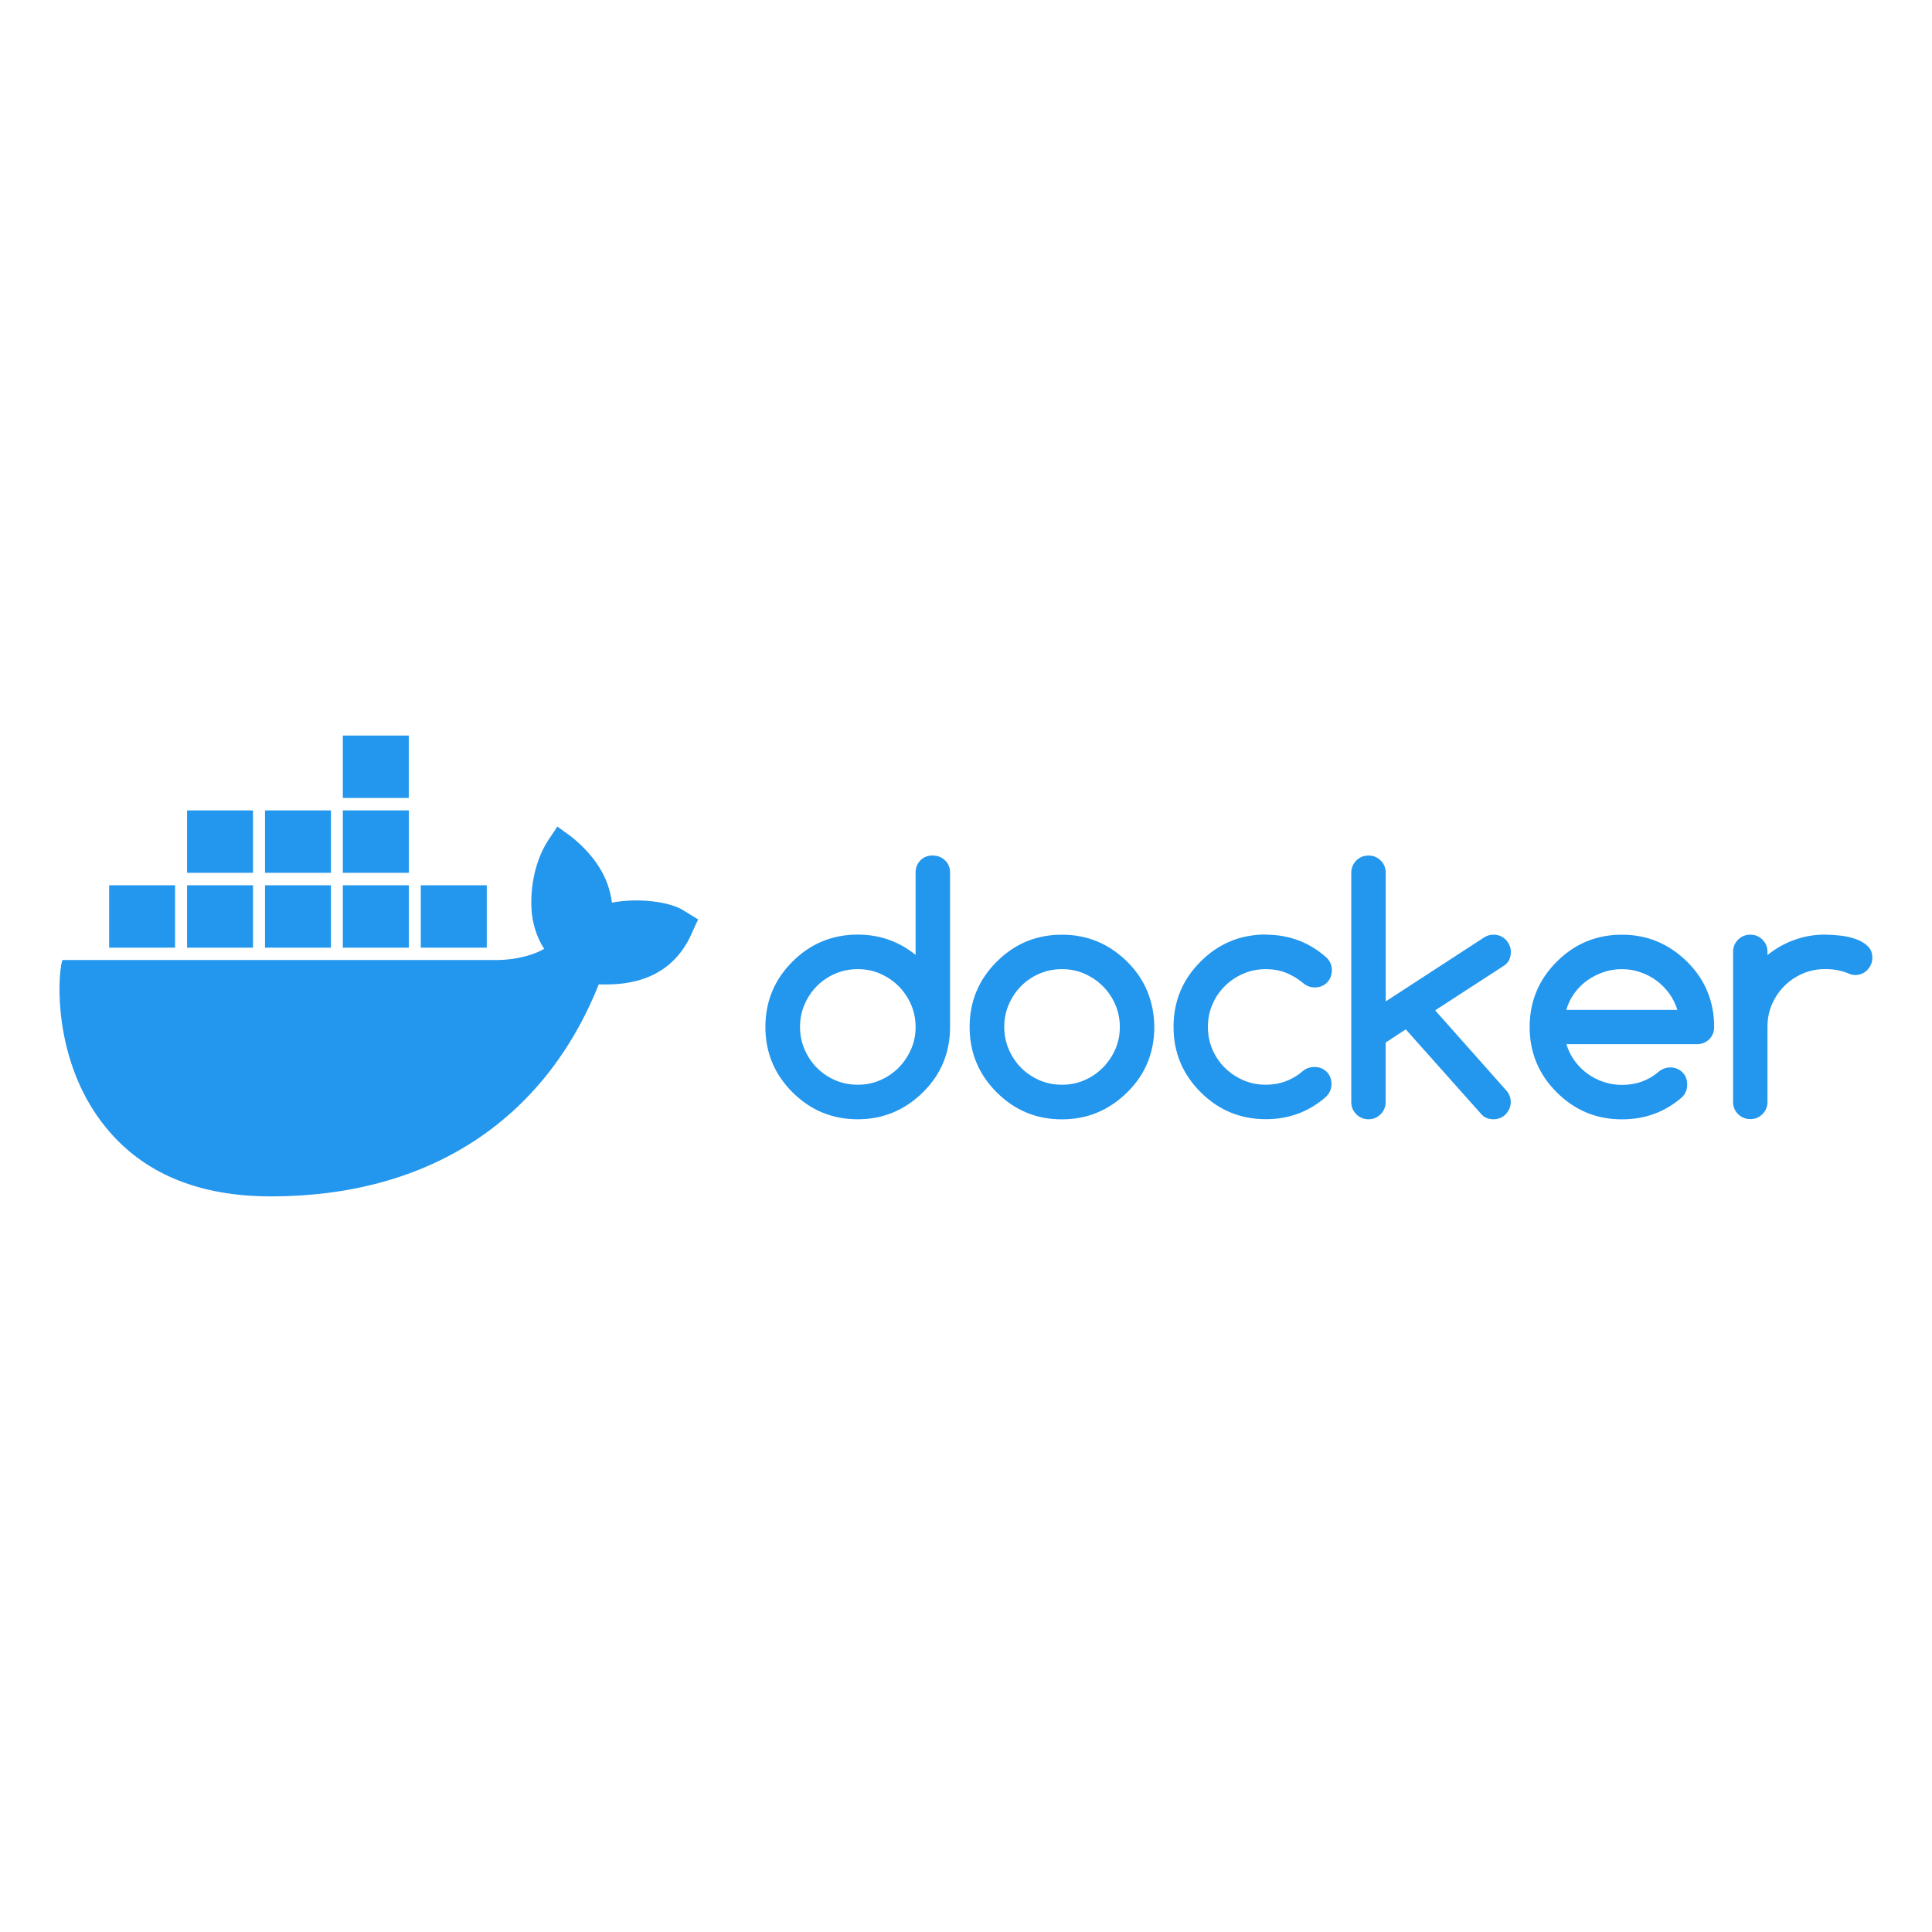
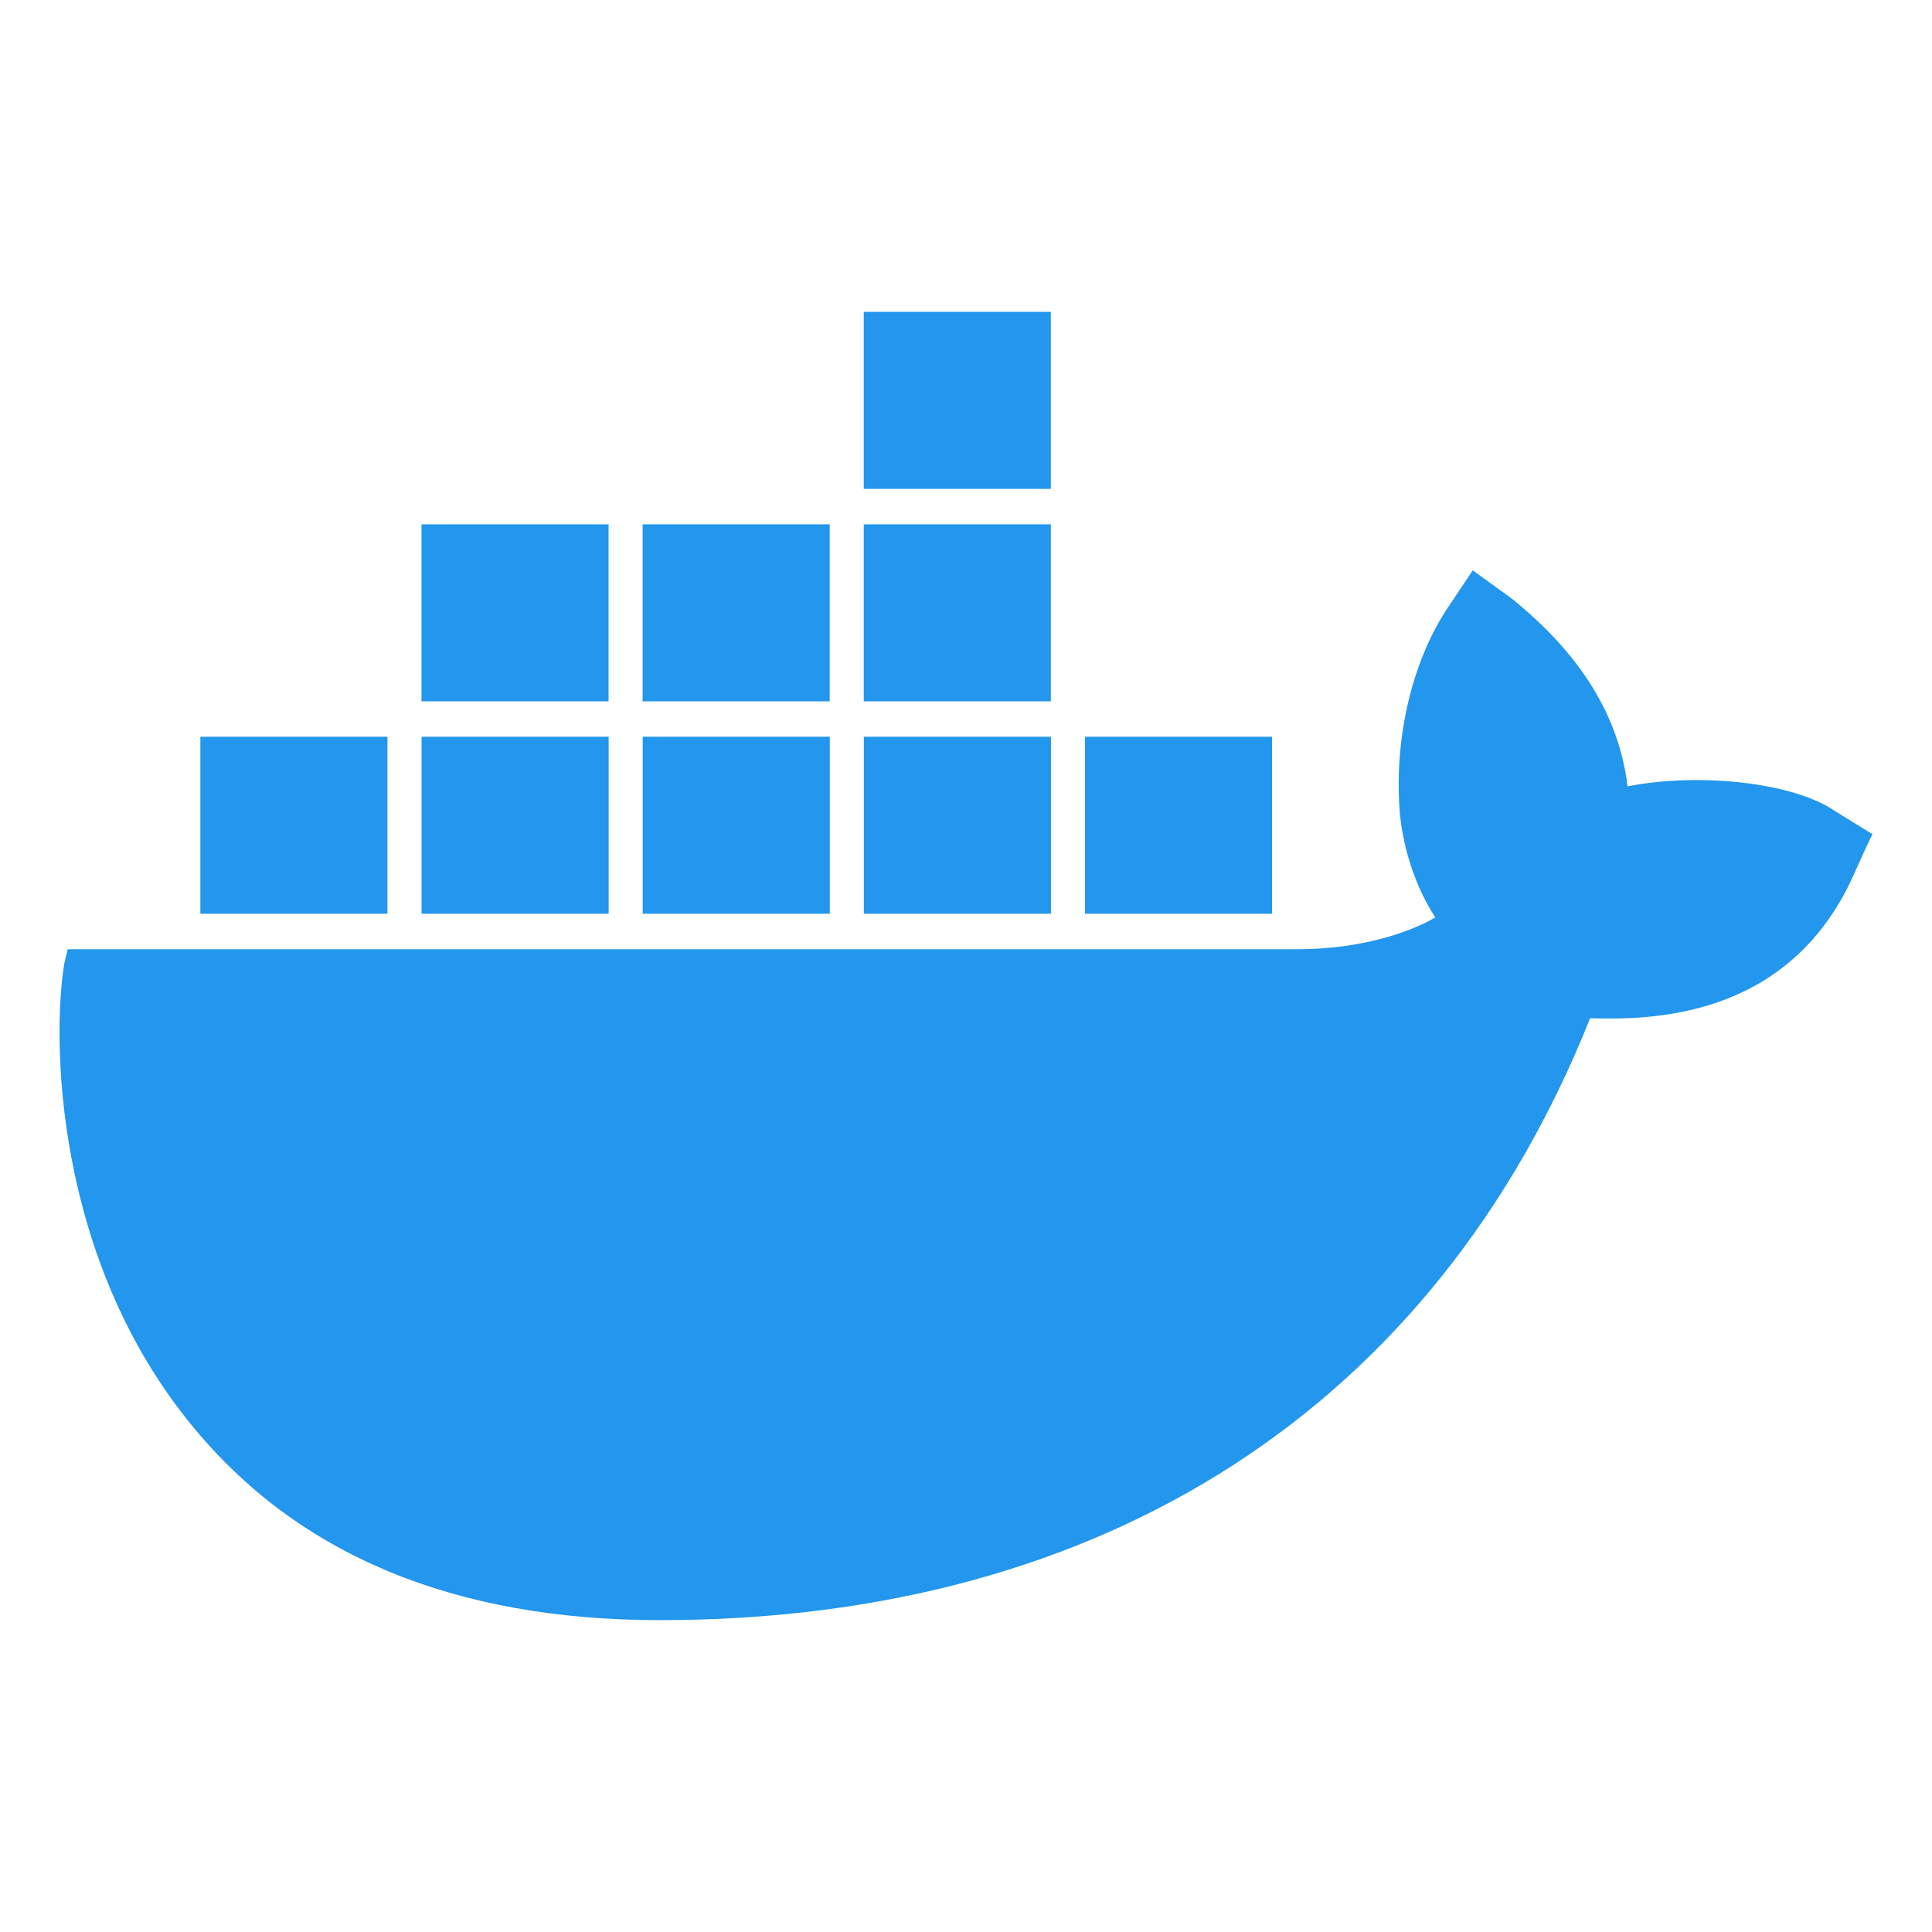
- <svg xmlns="http://www.w3.org/2000/svg" fill="none" viewBox="-0.5 -0.5 24 24" id="Docker--Streamline-Svg-Logos.svg" height="24" width="24">
-   <path fill="#2396ED" d="m6.424 9.768 0.171 0.124c0.298 0.24 0.469 0.511 0.506 0.821 0.32 -0.062 0.729 -0.016 0.908 0.108l0.164 0.101 -0.03 0.062c-0.052 0.116 -0.067 0.147 -0.074 0.163 -0.29 0.581 -0.863 0.589 -1.131 0.581 -0.677 1.697 -2.121 2.634 -4.072 2.634 -0.901 0 -1.586 -0.287 -2.047 -0.852C0.208 12.767 0.208 11.798 0.26 11.488l0.015 -0.062H5.657c0.283 0 0.499 -0.077 0.603 -0.139 -0.112 -0.17 -0.149 -0.364 -0.156 -0.473 -0.022 -0.31 0.052 -0.635 0.201 -0.868l0.119 -0.178Zm4.663 0.36c0.06 0 0.111 0.02 0.153 0.06 0.042 0.04 0.062 0.091 0.062 0.153v1.916c0 0.319 -0.112 0.59 -0.336 0.811 -0.227 0.224 -0.497 0.336 -0.811 0.336 -0.317 0 -0.587 -0.112 -0.811 -0.336 -0.224 -0.224 -0.336 -0.494 -0.336 -0.811s0.112 -0.587 0.336 -0.811c0.224 -0.224 0.494 -0.336 0.811 -0.336 0.272 0 0.511 0.084 0.719 0.252v-1.022c0 -0.061 0.02 -0.112 0.06 -0.153 0.04 -0.04 0.091 -0.06 0.153 -0.06Zm1.605 0.983c0.314 0 0.584 0.112 0.811 0.336 0.112 0.112 0.196 0.235 0.251 0.371 0.055 0.135 0.084 0.282 0.085 0.44 0 0.319 -0.112 0.59 -0.336 0.811 -0.227 0.224 -0.497 0.336 -0.811 0.336 -0.317 0 -0.587 -0.112 -0.811 -0.336 -0.224 -0.224 -0.336 -0.494 -0.336 -0.811s0.112 -0.587 0.336 -0.811c0.224 -0.224 0.494 -0.336 0.811 -0.336Zm2.532 0c0.288 0 0.537 0.093 0.747 0.278 0.049 0.044 0.074 0.098 0.074 0.162 0 0.061 -0.02 0.113 -0.06 0.154 -0.04 0.041 -0.091 0.061 -0.152 0.061 -0.052 0 -0.098 -0.016 -0.139 -0.049 -0.07 -0.059 -0.143 -0.103 -0.219 -0.133 -0.076 -0.03 -0.16 -0.045 -0.25 -0.045 -0.1 0 -0.193 0.019 -0.28 0.056 -0.087 0.038 -0.164 0.089 -0.229 0.154 -0.066 0.065 -0.117 0.141 -0.155 0.228 -0.038 0.087 -0.056 0.181 -0.056 0.28 0 0.1 0.019 0.193 0.056 0.28 0.038 0.087 0.089 0.163 0.155 0.228 0.066 0.065 0.142 0.116 0.229 0.154 0.087 0.038 0.181 0.056 0.28 0.056 0.09 0 0.173 -0.015 0.25 -0.044 0.076 -0.029 0.149 -0.073 0.217 -0.132 0.038 -0.029 0.083 -0.044 0.135 -0.045 0.061 0 0.112 0.02 0.153 0.06 0.04 0.04 0.06 0.091 0.06 0.153 0 0.06 -0.023 0.113 -0.068 0.158 -0.212 0.186 -0.461 0.278 -0.747 0.278 -0.317 0 -0.587 -0.112 -0.811 -0.336 -0.224 -0.224 -0.336 -0.494 -0.336 -0.811s0.112 -0.587 0.336 -0.811c0.224 -0.224 0.494 -0.336 0.811 -0.336Zm1.278 -0.983c0.059 0 0.109 0.021 0.15 0.062 0.042 0.042 0.062 0.092 0.062 0.153v1.597l1.224 -0.796c0.034 -0.022 0.072 -0.033 0.115 -0.033 0.03 0 0.058 0.005 0.084 0.016 0.026 0.011 0.048 0.026 0.068 0.046 0.019 0.02 0.034 0.043 0.046 0.069 0.012 0.026 0.017 0.053 0.017 0.082 0 0.076 -0.027 0.133 -0.082 0.17l-0.858 0.557 0.88 0.991c0.04 0.044 0.059 0.093 0.059 0.149 0 0.029 -0.006 0.056 -0.017 0.082 -0.012 0.026 -0.027 0.049 -0.046 0.069 -0.019 0.02 -0.042 0.035 -0.068 0.046 -0.026 0.011 -0.054 0.016 -0.084 0.016 -0.057 0 -0.105 -0.018 -0.143 -0.055l-0.946 -1.062 -0.25 0.164v0.739c0 0.059 -0.021 0.109 -0.062 0.151 -0.042 0.042 -0.092 0.063 -0.15 0.063 -0.06 0 -0.111 -0.021 -0.153 -0.063 -0.042 -0.042 -0.062 -0.093 -0.062 -0.151V10.343c0 -0.06 0.021 -0.111 0.062 -0.153 0.042 -0.042 0.092 -0.062 0.153 -0.062Zm3.145 0.983c0.314 0 0.584 0.112 0.811 0.336 0.112 0.111 0.196 0.234 0.252 0.37 0.056 0.136 0.084 0.283 0.084 0.441 0 0.061 -0.021 0.112 -0.062 0.153 -0.042 0.04 -0.092 0.06 -0.153 0.06h-1.621c0.023 0.075 0.057 0.144 0.102 0.206s0.098 0.115 0.159 0.16c0.061 0.044 0.128 0.079 0.201 0.103 0.073 0.025 0.149 0.037 0.228 0.037 0.09 0 0.173 -0.014 0.248 -0.041 0.075 -0.027 0.145 -0.068 0.209 -0.123 0.041 -0.034 0.088 -0.052 0.141 -0.053 0.061 0 0.112 0.02 0.153 0.06 0.04 0.04 0.06 0.091 0.06 0.153 0 0.06 -0.02 0.111 -0.061 0.154 -0.212 0.186 -0.461 0.278 -0.749 0.278 -0.317 0 -0.587 -0.112 -0.811 -0.336 -0.224 -0.224 -0.336 -0.494 -0.336 -0.811s0.112 -0.587 0.336 -0.811c0.224 -0.224 0.494 -0.336 0.811 -0.336Zm2.528 0c0.06 0 0.125 0.004 0.193 0.012 0.069 0.008 0.132 0.023 0.19 0.044 0.058 0.021 0.106 0.05 0.144 0.087 0.038 0.037 0.057 0.085 0.057 0.143 0 0.03 -0.006 0.058 -0.017 0.084 -0.012 0.026 -0.027 0.049 -0.046 0.069 -0.019 0.02 -0.042 0.035 -0.068 0.046 -0.026 0.011 -0.054 0.016 -0.084 0.016 -0.026 0 -0.056 -0.007 -0.09 -0.023 -0.086 -0.034 -0.179 -0.051 -0.28 -0.051 -0.1 0 -0.193 0.019 -0.28 0.056 -0.087 0.038 -0.163 0.089 -0.228 0.154 -0.065 0.065 -0.116 0.141 -0.154 0.228 -0.038 0.087 -0.056 0.181 -0.056 0.28v0.934c0 0.059 -0.021 0.109 -0.062 0.15 -0.042 0.042 -0.092 0.062 -0.15 0.062 -0.06 0 -0.111 -0.021 -0.153 -0.062 -0.042 -0.042 -0.062 -0.092 -0.062 -0.15v-1.867c0 -0.059 0.021 -0.109 0.062 -0.15 0.042 -0.042 0.092 -0.062 0.153 -0.062 0.059 0 0.109 0.021 0.15 0.062 0.042 0.042 0.062 0.092 0.062 0.15v0.041c0.102 -0.082 0.214 -0.145 0.334 -0.188 0.12 -0.044 0.248 -0.066 0.385 -0.066Zm-12.019 0.428c-0.101 0 -0.195 0.019 -0.283 0.057 -0.087 0.038 -0.163 0.09 -0.227 0.155 -0.064 0.065 -0.115 0.141 -0.152 0.228 -0.038 0.087 -0.056 0.18 -0.056 0.278 0 0.098 0.019 0.191 0.056 0.278 0.038 0.087 0.088 0.163 0.152 0.228 0.064 0.065 0.14 0.116 0.227 0.155 0.087 0.038 0.182 0.057 0.283 0.057 0.1 0 0.193 -0.019 0.28 -0.057 0.087 -0.038 0.163 -0.09 0.228 -0.156 0.065 -0.066 0.116 -0.142 0.154 -0.228 0.038 -0.087 0.056 -0.179 0.056 -0.277 0 -0.098 -0.019 -0.191 -0.056 -0.277 -0.038 -0.087 -0.089 -0.163 -0.154 -0.228 -0.065 -0.066 -0.141 -0.117 -0.228 -0.156 -0.087 -0.038 -0.181 -0.057 -0.28 -0.057Zm2.537 0c-0.101 0 -0.195 0.019 -0.283 0.057 -0.087 0.038 -0.163 0.09 -0.227 0.155 -0.064 0.065 -0.115 0.141 -0.152 0.228 -0.038 0.087 -0.056 0.18 -0.056 0.278 0 0.098 0.019 0.191 0.056 0.278 0.038 0.087 0.088 0.163 0.152 0.228 0.064 0.065 0.14 0.116 0.227 0.155 0.087 0.038 0.182 0.057 0.283 0.057 0.1 0 0.193 -0.019 0.28 -0.057 0.087 -0.038 0.163 -0.09 0.228 -0.156 0.065 -0.066 0.116 -0.142 0.154 -0.228 0.038 -0.087 0.056 -0.179 0.056 -0.277 0 -0.098 -0.019 -0.191 -0.056 -0.277 -0.038 -0.087 -0.089 -0.163 -0.154 -0.228 -0.065 -0.066 -0.141 -0.117 -0.228 -0.156 -0.087 -0.038 -0.181 -0.057 -0.28 -0.057Zm6.954 0c-0.078 0 -0.154 0.012 -0.227 0.037s-0.141 0.059 -0.203 0.103c-0.061 0.044 -0.115 0.098 -0.16 0.16s-0.078 0.131 -0.1 0.206h1.38c-0.023 -0.075 -0.058 -0.144 -0.103 -0.206 -0.046 -0.062 -0.099 -0.115 -0.16 -0.16s-0.128 -0.079 -0.201 -0.103c-0.073 -0.025 -0.148 -0.037 -0.226 -0.037ZM1.675 10.497v0.775H0.856v-0.775h0.819Zm0.968 0v0.775H1.824v-0.775h0.819Zm0.968 0v0.775h-0.819v-0.775h0.819Zm0.968 0v0.775H3.759v-0.775h0.819Zm0.968 0v0.775H4.727v-0.775h0.819Zm-0.968 -0.93v0.775H3.759v-0.775h0.819Zm-0.968 0v0.775h-0.819v-0.775h0.819Zm-0.968 0v0.775H1.824v-0.775h0.819Zm1.935 -0.93v0.775H3.759v-0.775h0.819Z" stroke-width="1" />
+ <svg xmlns="http://www.w3.org/2000/svg" fill="none" viewBox="-0.5 -0.5 24 24" id="Docker-Icon--Streamline-Svg-Logos.svg" height="24" width="24">
+   <path fill="#2396ED" d="M22.296 9.576c-0.507 -0.352 -1.669 -0.484 -2.578 -0.308 -0.106 -0.88 -0.592 -1.649 -1.437 -2.331l-0.486 -0.352 -0.338 0.506c-0.423 0.66 -0.634 1.583 -0.571 2.463 0.021 0.308 0.127 0.858 0.444 1.342 -0.296 0.176 -0.909 0.396 -1.712 0.396H0.341l-0.042 0.176c-0.148 0.88 -0.148 3.629 1.585 5.74C3.194 18.812 5.138 19.626 7.695 19.626c5.536 0 9.635 -2.661 11.558 -7.477 0.761 0.022 2.388 0 3.212 -1.649 0.021 -0.044 0.063 -0.132 0.211 -0.462L22.76 9.862l-0.465 -0.286ZM12.554 3.374h-2.324v2.199h2.324v-2.199Zm0 2.639h-2.324v2.199h2.324v-2.199Zm-2.747 0h-2.324v2.199h2.324v-2.199Zm-2.747 0h-2.324v2.199h2.324v-2.199ZM4.314 8.652H1.989v2.199h2.324v-2.199Zm2.747 0h-2.324v2.199h2.324v-2.199Zm2.747 0h-2.324v2.199h2.324v-2.199Zm2.747 0h-2.324v2.199h2.324v-2.199Zm2.747 0h-2.324v2.199h2.324v-2.199Z" stroke-width="1" />
</svg>
